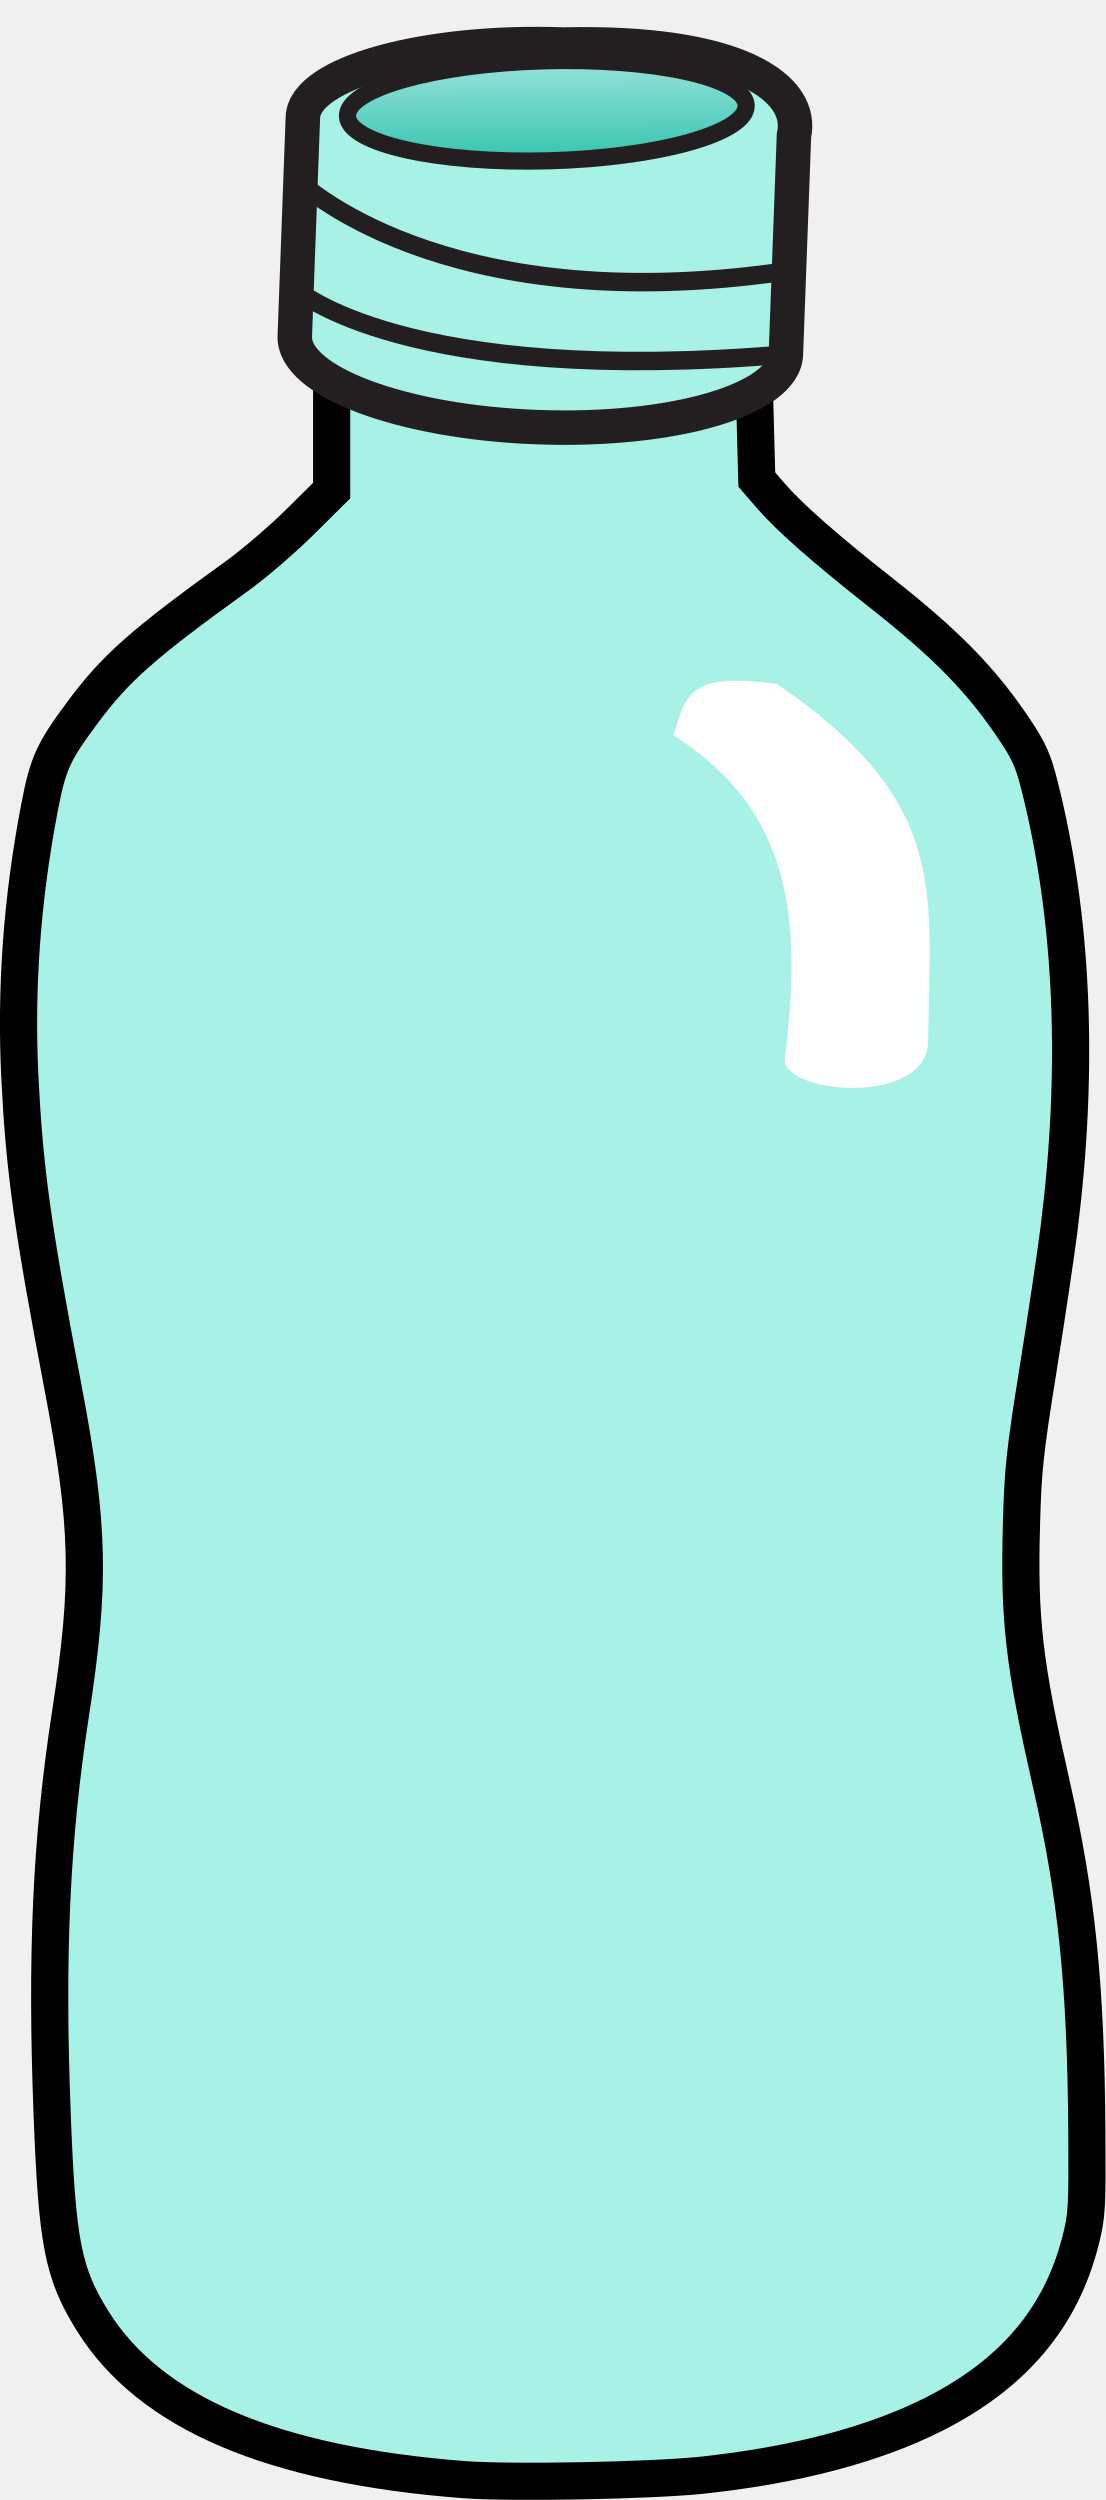
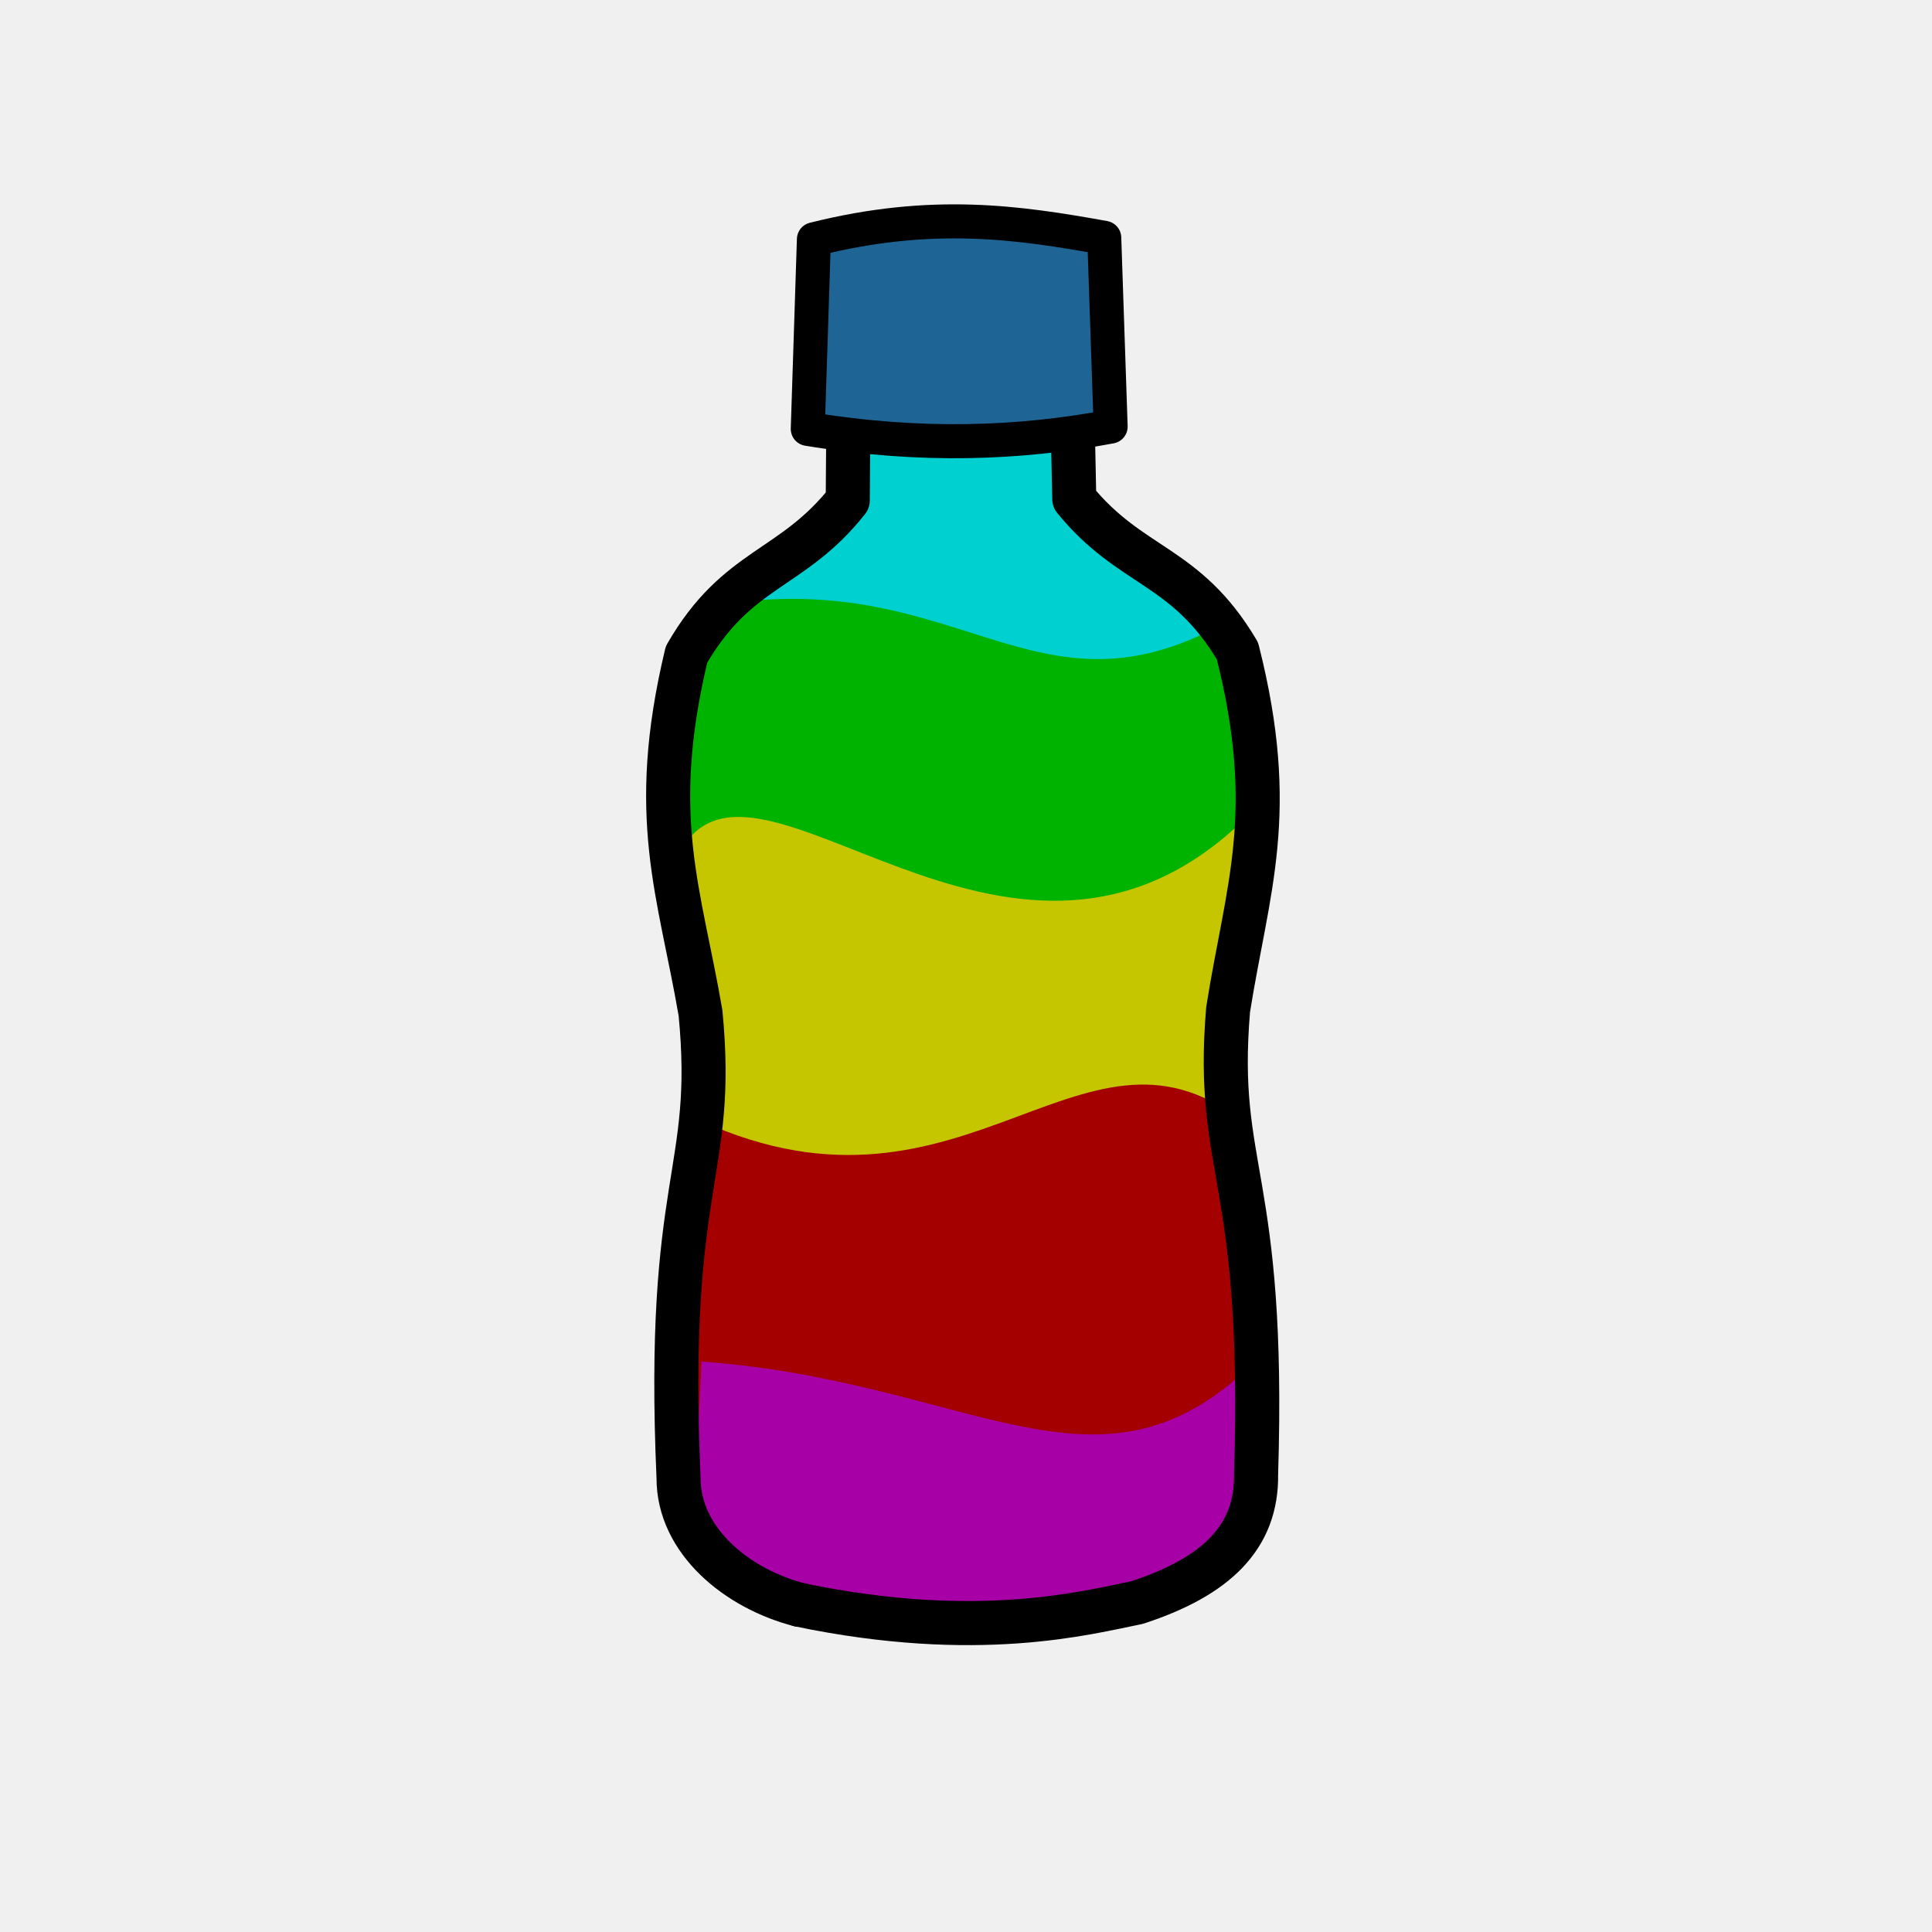
- <svg xmlns="http://www.w3.org/2000/svg" width="68.788" height="155.54" shape-rendering="geometricPrecision" text-rendering="geometricPrecision" version="1.1" viewBox="0 0 68.788 155.54">
-   <style>#eg2ylr45yam10 {animation: eg2ylr45yam10_f_o 4000ms linear infinite normal forwards}@keyframes eg2ylr45yam10_f_o { 0% {fill-opacity: 0} 62.5% {fill-opacity: 0} 65% {fill-opacity: 1} 100% {fill-opacity: 1} }#eg2ylr45yam11 {animation: eg2ylr45yam11_c_o 4000ms linear infinite normal forwards}@keyframes eg2ylr45yam11_c_o { 0% {opacity: 0} 25% {opacity: 0} 27.5% {opacity: 1} 100% {opacity: 1} }#eg2ylr45yam12 {animation: eg2ylr45yam12_f_o 4000ms linear infinite normal forwards}@keyframes eg2ylr45yam12_f_o { 0% {fill-opacity: 0} 37.5% {fill-opacity: 0} 40% {fill-opacity: 1} 100% {fill-opacity: 1} }#eg2ylr45yam13 {animation: eg2ylr45yam13_c_o 4000ms linear infinite normal forwards}@keyframes eg2ylr45yam13_c_o { 0% {opacity: 0} 12.5% {opacity: 0} 15% {opacity: 1} 100% {opacity: 1} }#eg2ylr45yam14 {animation: eg2ylr45yam14_f_o 4000ms linear infinite normal forwards}@keyframes eg2ylr45yam14_f_o { 0% {fill-opacity: 0} 50% {fill-opacity: 0} 52.5% {fill-opacity: 1} 100% {fill-opacity: 1} }#eg2ylr45yam15 {animation: eg2ylr45yam15_c_o 4000ms linear infinite normal forwards}@keyframes eg2ylr45yam15_c_o { 0% {opacity: 0} 80% {opacity: 0} 82.5% {opacity: 1} 100% {opacity: 1} }#eg2ylr45yam19 {animation: eg2ylr45yam19_c_o 4000ms linear infinite normal forwards}@keyframes eg2ylr45yam19_c_o { 0% {opacity: 1} 100% {opacity: 0.82} }</style>
-   <defs>
-     <linearGradient id="eg2ylr45yam9-fill" x1="105.27" x2="105.19" y1="81.063" y2="69.83" gradientUnits="userSpaceOnUse">
-       <stop stop-color="#23bea8" offset="0" />
-       <stop stop-color="rgba(209,244,244,0.98)" offset="1" />
-     </linearGradient>
+ <svg xmlns="http://www.w3.org/2000/svg" width="126.508mm" height="126.508mm" viewBox="0 0 126.508 126.508" version="1.1" id="svg139116">
+   <defs id="defs139113">
+     <clipPath id="clipPath6603-6">
+       <path transform="matrix(0.38984,-0.0015378,0.0015378,0.38984,-191.48,-165.47)" d="m 638.86,565.08 -22.197,-0.03 -0.563,14.49 3.094,-0.003 c -0.021,1.829 -0.048,3.627 -0.072,5.495 -4.312,5.381 -8.475,4.984 -12.401,11.695 -3.061,12.43 -0.645,18.1 0.893,27.415 1.125,12.423 -2.772,12.529 -1.908,35.529 -0.046,4.816 4.219,9.865 9.162,9.754 l 9.333,-9.4e-4 v 10e-4 l 16.495,-6.7e-4 c 4.942,0.111 9.208,-4.936 9.162,-9.753 0.864,-23 -3.034,-23.107 -1.909,-35.531 1.538,-9.314 3.953,-14.985 0.893,-27.415 -3.926,-6.711 -8.089,-6.314 -12.401,-11.695 -0.025,-1.874 -0.051,-3.679 -0.072,-5.515 l 2.887,-0.004 -0.393,-14.432 z" fill="#ffffff" filter="url(#filter4530-5-2)" stroke="#000000" stroke-linecap="round" stroke-linejoin="round" stroke-width="3.37" id="path605" />
+     </clipPath>
  </defs>
-   <g transform="translate(-71.436 -69.841)">
-     <g transform="matrix(.81406 0 0 .81406 -70.808 49.62)">
-       <path d="m210.18 214.35c-14.686-1.135-23.995-5.113-28.364-12.124-2.263-3.631-2.714-5.917-3.092-15.681-0.479-12.364-0.078-21.155 1.4-30.738 1.543-10 1.441-14.353-0.583-24.98-2.334-12.251-2.936-16.578-3.287-23.623-0.339-6.809 0.158-13.653 1.498-20.633 0.651-3.393 1.03-4.233 3.284-7.271 2.52-3.399 4.66-5.29 11.802-10.429 1.299-0.935 3.46-2.787 4.802-4.117l2.44-2.417v-8.793c0-6.083 0.082-9.068 0.267-9.684 0.385-1.285 1.774-2.752 3.176-3.356 2.058-0.885 4.42-1.158 10.969-1.266 8.363-0.138 9.719-0.111 11.701 0.232 2.982 0.515 5.085 1.988 5.681 3.98 0.131 0.437 0.342 4.675 0.469 9.419l0.231 8.624 1.079 1.248c1.426 1.649 4.141 4.037 8.427 7.412 5.043 3.971 7.715 6.715 10.249 10.526 1.053 1.584 1.377 2.318 1.85 4.19 2.552 10.1 3.054 21.557 1.489 33.93-0.245 1.935-0.961 6.735-1.592 10.667-1.025 6.391-1.161 7.655-1.276 11.915-0.197 7.285 0.183 10.576 2.295 19.859 1.932 8.493 2.63 15.337 2.702 26.5 0.038 5.884 7e-3 6.429-0.478 8.338-1.491 5.878-5.118 10.179-11.175 13.253-4.572 2.32-10.588 3.91-17.695 4.675-3.867 0.417-14.695 0.621-18.27 0.344z" fill="#a7f1e6" stroke="#000" stroke-width="2.841" />
+   <g id="layer1" transform="translate(-40.67938,-54.53182)">
+     <g transform="matrix(0.6561791,-0.5651452,0.565192,0.6569298,307.9966,-674.2268)" id="g648">
+       <g transform="matrix(1.927497,1.649743,-1.649862,1.925299,-755.44,304.2931)" clip-path="url(#clipPath6603-6)" fill-rule="evenodd" id="g638">
+         <path d="m 45.708,66.816 0.435,-9.792 c 8.743,-10.184 13.385,-2.916 16.32,0.218 l 0.218,9.357 c -6.914,3.878 -11.353,0.24 -16.972,0.218 z" fill="#ff00ff" id="path628" style="fill:#00d0d0;fill-opacity:1" />
+         <path d="m 45.578,74.494 0.435,-9.792 c 8.058,-1.731 10.172,3.856 16.32,0.218 l 0.218,9.357 z" fill="#00d6ff" id="path630" style="fill:#00b300;fill-opacity:1" />
+         <path d="m 46.156,80.201 -0.127,-8.71 c 2.562,-3.049 10.077,6.253 16.882,-0.865 l 0.218,9.357 c -5.846,0.635 -12.788,4.533 -16.972,0.218 z" fill="#00f200" id="path632" style="fill:#c6c600;fill-opacity:1" />
+         <path d="m 45.926,89.701 0.435,-9.792 c 7.948,3.646 11.478,-3.892 16.32,0.218 l 0.218,9.357 z" fill="#fff100" id="path634" style="fill:#a50000;fill-opacity:1" />
+         <path d="m 45.919,96.017 0.436,-8.935 c 8.049,0.613 11.765,4.513 16.332,0.199 l 0.218,8.538 z" fill="#ff0000" id="path636" style="fill:#a600a6;fill-opacity:1" />
+       </g>
+       <g stroke="#000000" stroke-linecap="round" stroke-linejoin="round" id="g646">
+         <path d="m -742.385,503.99 c -3.166,-1.951 -7.495,-8.118 -10.273,-4.856 -2.216,2.602 -4.152,4.791 -6.258,7.204 -6.696,1.292 -9.581,-1.672 -16.838,0.869 -10.265,7.401 -12.074,13.217 -16.878,21.217 -7.105,10.076 -10.112,7.661 -24.186,25.536 -3.118,3.597 -2.095,9.248 0.663,13.21" fill-opacity="0" stroke-width="3.332" id="path640" />
+         <path d="m -746.214,500.741 c 2.438,2.807 9.227,6.081 6.455,9.348 -2.212,2.606 -4.06,4.869 -6.103,7.337 -0.194,6.813 3.199,9.179 1.862,16.746 -5.65,11.32 -11.101,14.044 -18.224,20.074 -8.802,8.636 -5.931,11.211 -21.308,27.979 -3.049,3.657 -7.347,3.902 -13.151,1.48 -3.397,-1.915 -11.078,-5.604 -19.473,-16.534" fill="none" stroke-width="3.332" id="path642" />
+         <path d="m -747.979,489.72 c 8.278,4.145 12.593,9.167 16.716,14.232 l -8.943,11.122 c -6.02,-3.491 -11.885,-8.128 -17.474,-14.802 z" fill="#2479b3" fill-rule="evenodd" stroke-width="2.572" id="path644" style="fill:#1e6595;fill-opacity:1" />
+       </g>
    </g>
-     <g stroke="#231f20" stroke-miterlimit="10">
-       <path d="m120.33 91.892 0.504-13.623c0.653-2.936-3.429-5.911-14.333-5.655-8.437-0.313-16.117 1.713-16.221 4.522l-0.504 13.623c-0.105 2.813 6.65 5.345 15.088 5.656 8.438 0.314 15.362-1.712 15.466-4.524z" fill="#a7f1e6" stroke-width="2.145" />
-       <path d="m89.899 81.004s8.87 8.849 30.384 5.724" fill="none" stroke-width="1.15" />
-       <path d="m89.879 87.853s6.715 6.062 30.446 4.039" fill="none" stroke-width="1.15" />
-       <path d="m105.61 79.845c3.289-0.092 6.428-0.508 8.725-1.156 2.297-0.648 3.565-1.476 3.524-2.301-0.041-0.825-1.386-1.579-3.741-2.098-2.355-0.518-5.526-0.758-8.815-0.666-6.85 0.191-12.334 1.739-12.249 3.457 0.085 1.718 5.706 2.955 12.556 2.764z" fill="url(#eg2ylr45yam9-fill)" stroke-width="1.069" />
-     </g>
-     <g>
-       <g stroke-width=".207">
-         <path d="m129.01 116.36c-6.601-8.358-13.087-8.654-15.851-17.159-4.203 2.037-11.682 2.316-15.602 0.383-1.359 8.807-12.87 11.6-17.473 19.22-5.051 10.124-0.504 31.624-0.504 31.624l-1.533-26.638 23.838 9.264 30.126-9.241c-0.476-4.19-0.662-4.492-3.001-7.454z" fill="#f0f" fill-opacity="0" />
-         <path d="m132.95 193.33c-0.355-10.229-1.603-15.145-2.369-20.108-0.115-0.756-0.223-1.517-0.312-2.296 0 0-15.355-6.969-29.455 2.576-6.843 4.632-18.937-2.016-18.937-2.016-0.997 8.454-2.046 16.203-2.136 22.46 0 0 8.535-2.643 19.916 2.044 16.523 6.808 33.293-2.662 33.293-2.662z" fill="#fff100" opacity="0" />
-         <path d="m100.82 173.5c14.1-9.545 29.455-2.576 29.455-2.576-0.318-2.772-0.893-5.609-0.578-9.745 0.382-3.818 0.618-7.537 1.662-11.401 0 0-16.549 9.467-32.479 0.424-10.692-6.069-19.291 0.225-19.291 0.225 0.624 3.527 1.457 7.041 2.167 11.125 0.416 4.13 0.375 7.157 0.127 9.932 1.323 1.323 12.095 6.649 18.937 2.016z" fill="#00f200" fill-opacity="0" />
-         <path d="m132.98 194.27c-6e-3 -0.315-0.018-0.641-0.025-0.948 0 0-16.77 9.469-33.293 2.662-11.381-4.688-19.916-2.044-19.916-2.044-0.002 0.308-0.001 0.634-0.004 0.951-0.011 3.001 0.059 6.419 0.253 10.418 0.078 11.375 16.98 13.819 26.763 13.752 10.853-0.074 26.305-2.439 26.223-14.365z" fill="#f00" fill-rule="evenodd" opacity="0" />
-       </g>
-       <path d="m79.794 152.13c-2.206-8.899-2.663-18.884-1.741-28.339 11.48 1.033 13.339 6.821 24.019 7.301 8.152 0.15 23.992-9.058 29.944-7.279 1.081 8.006 0.976 14.169-0.661 25.966-6.212 3.833-11.75 4.846-17.989 4.681-9.02 0.037-12.885-4.375-22.705-6.655-4.285-0.921-6.888 1.13-10.867 4.325z" fill="#00d6ff" fill-opacity="0" stroke-width=".519" />
-     </g>
-     <g transform="matrix(.20696 -.0014214 .0014214 .20696 302.7 41.485)" opacity="0">
-       <g>
-         <path d="m-879.33 233.13 0.578-69.009c0.117-14.232-34.43-26.07-77.171-26.425-42.738-0.36-77.477 10.896-77.6 25.124l-0.578 69.01c-0.121 14.25 34.428 26.083 77.165 26.434 42.743 0.367 77.485-10.887 77.606-25.134z" stroke="#231f20" stroke-miterlimit="10" stroke-width="12.375" />
-       </g>
-       <ellipse transform="translate(-956.92 159.66)" rx="76.77" ry="24.052" fill="#3f9ad8" stroke="#231f20" stroke-width="10.314" />
-     </g>
-     <path d="m113.35 115.6c0.778-2.714 1.09-3.906 6.417-3.208 10.869 7.413 9.511 12.961 9.412 22.46-0.402 3.765-8.8 3.049-8.923 0.944 1.131-9.042 0.355-15.557-6.905-20.195z" fill="#fff" stroke-width="1.013" />
  </g>
</svg>
